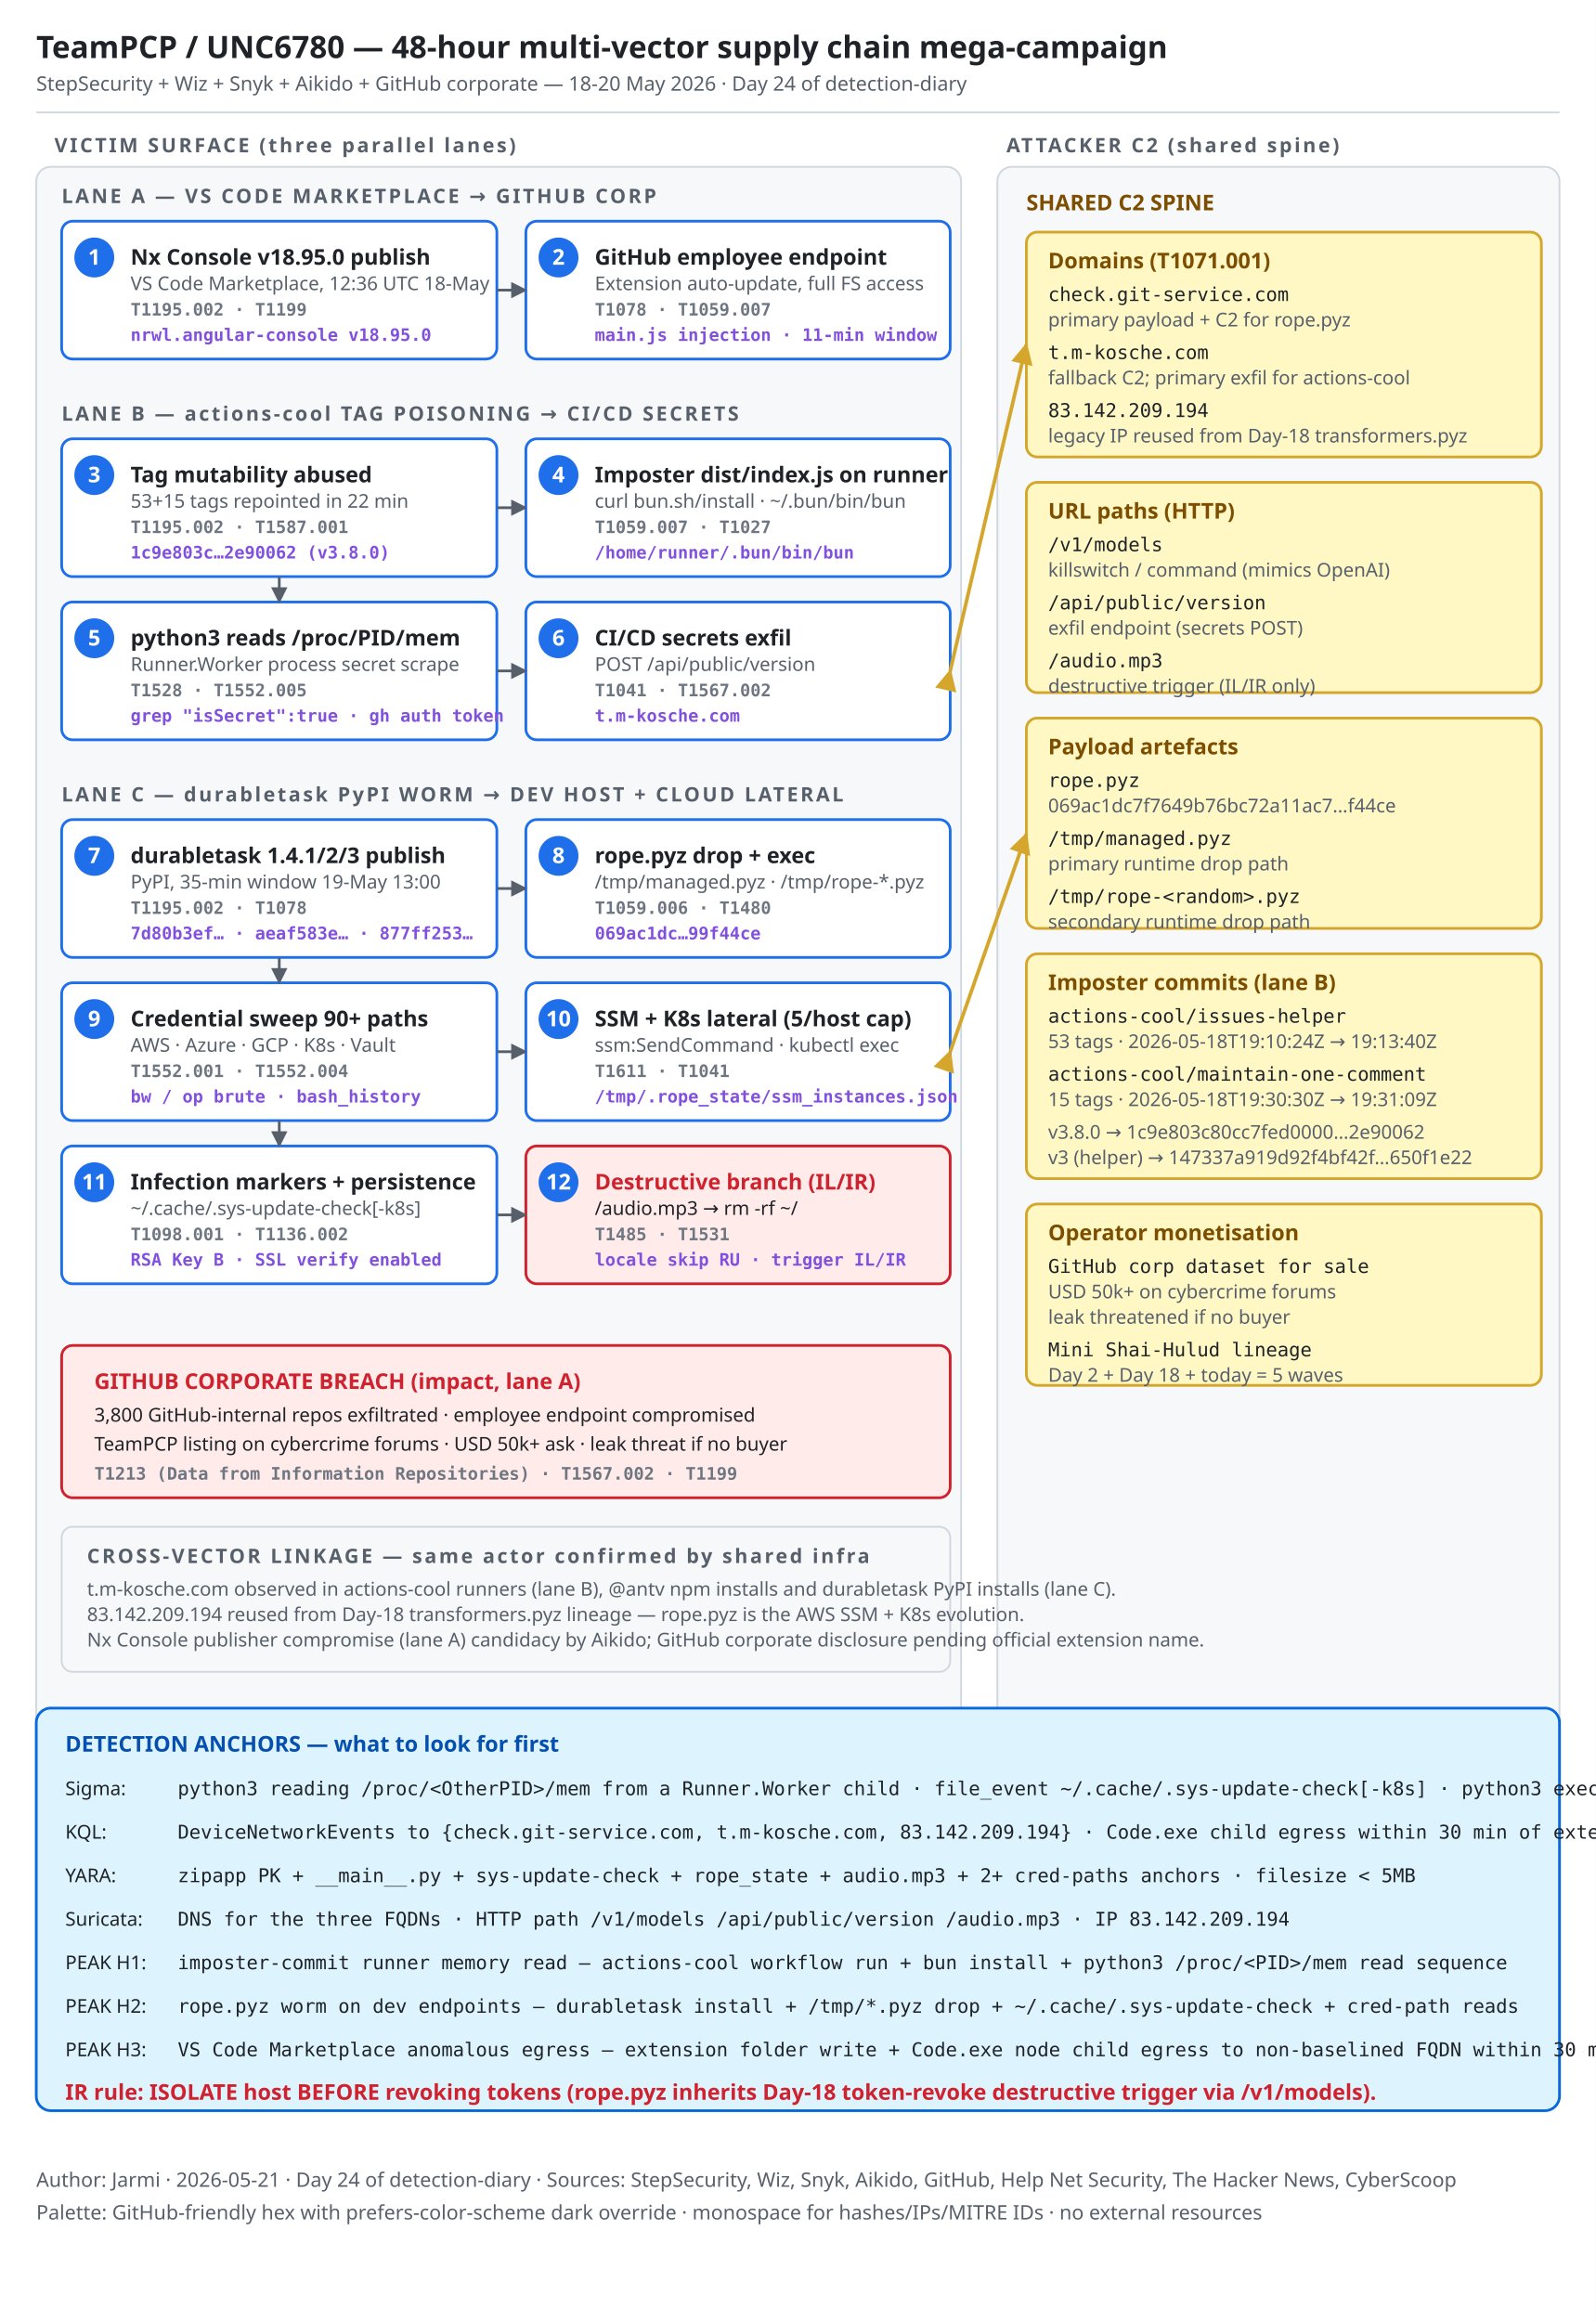
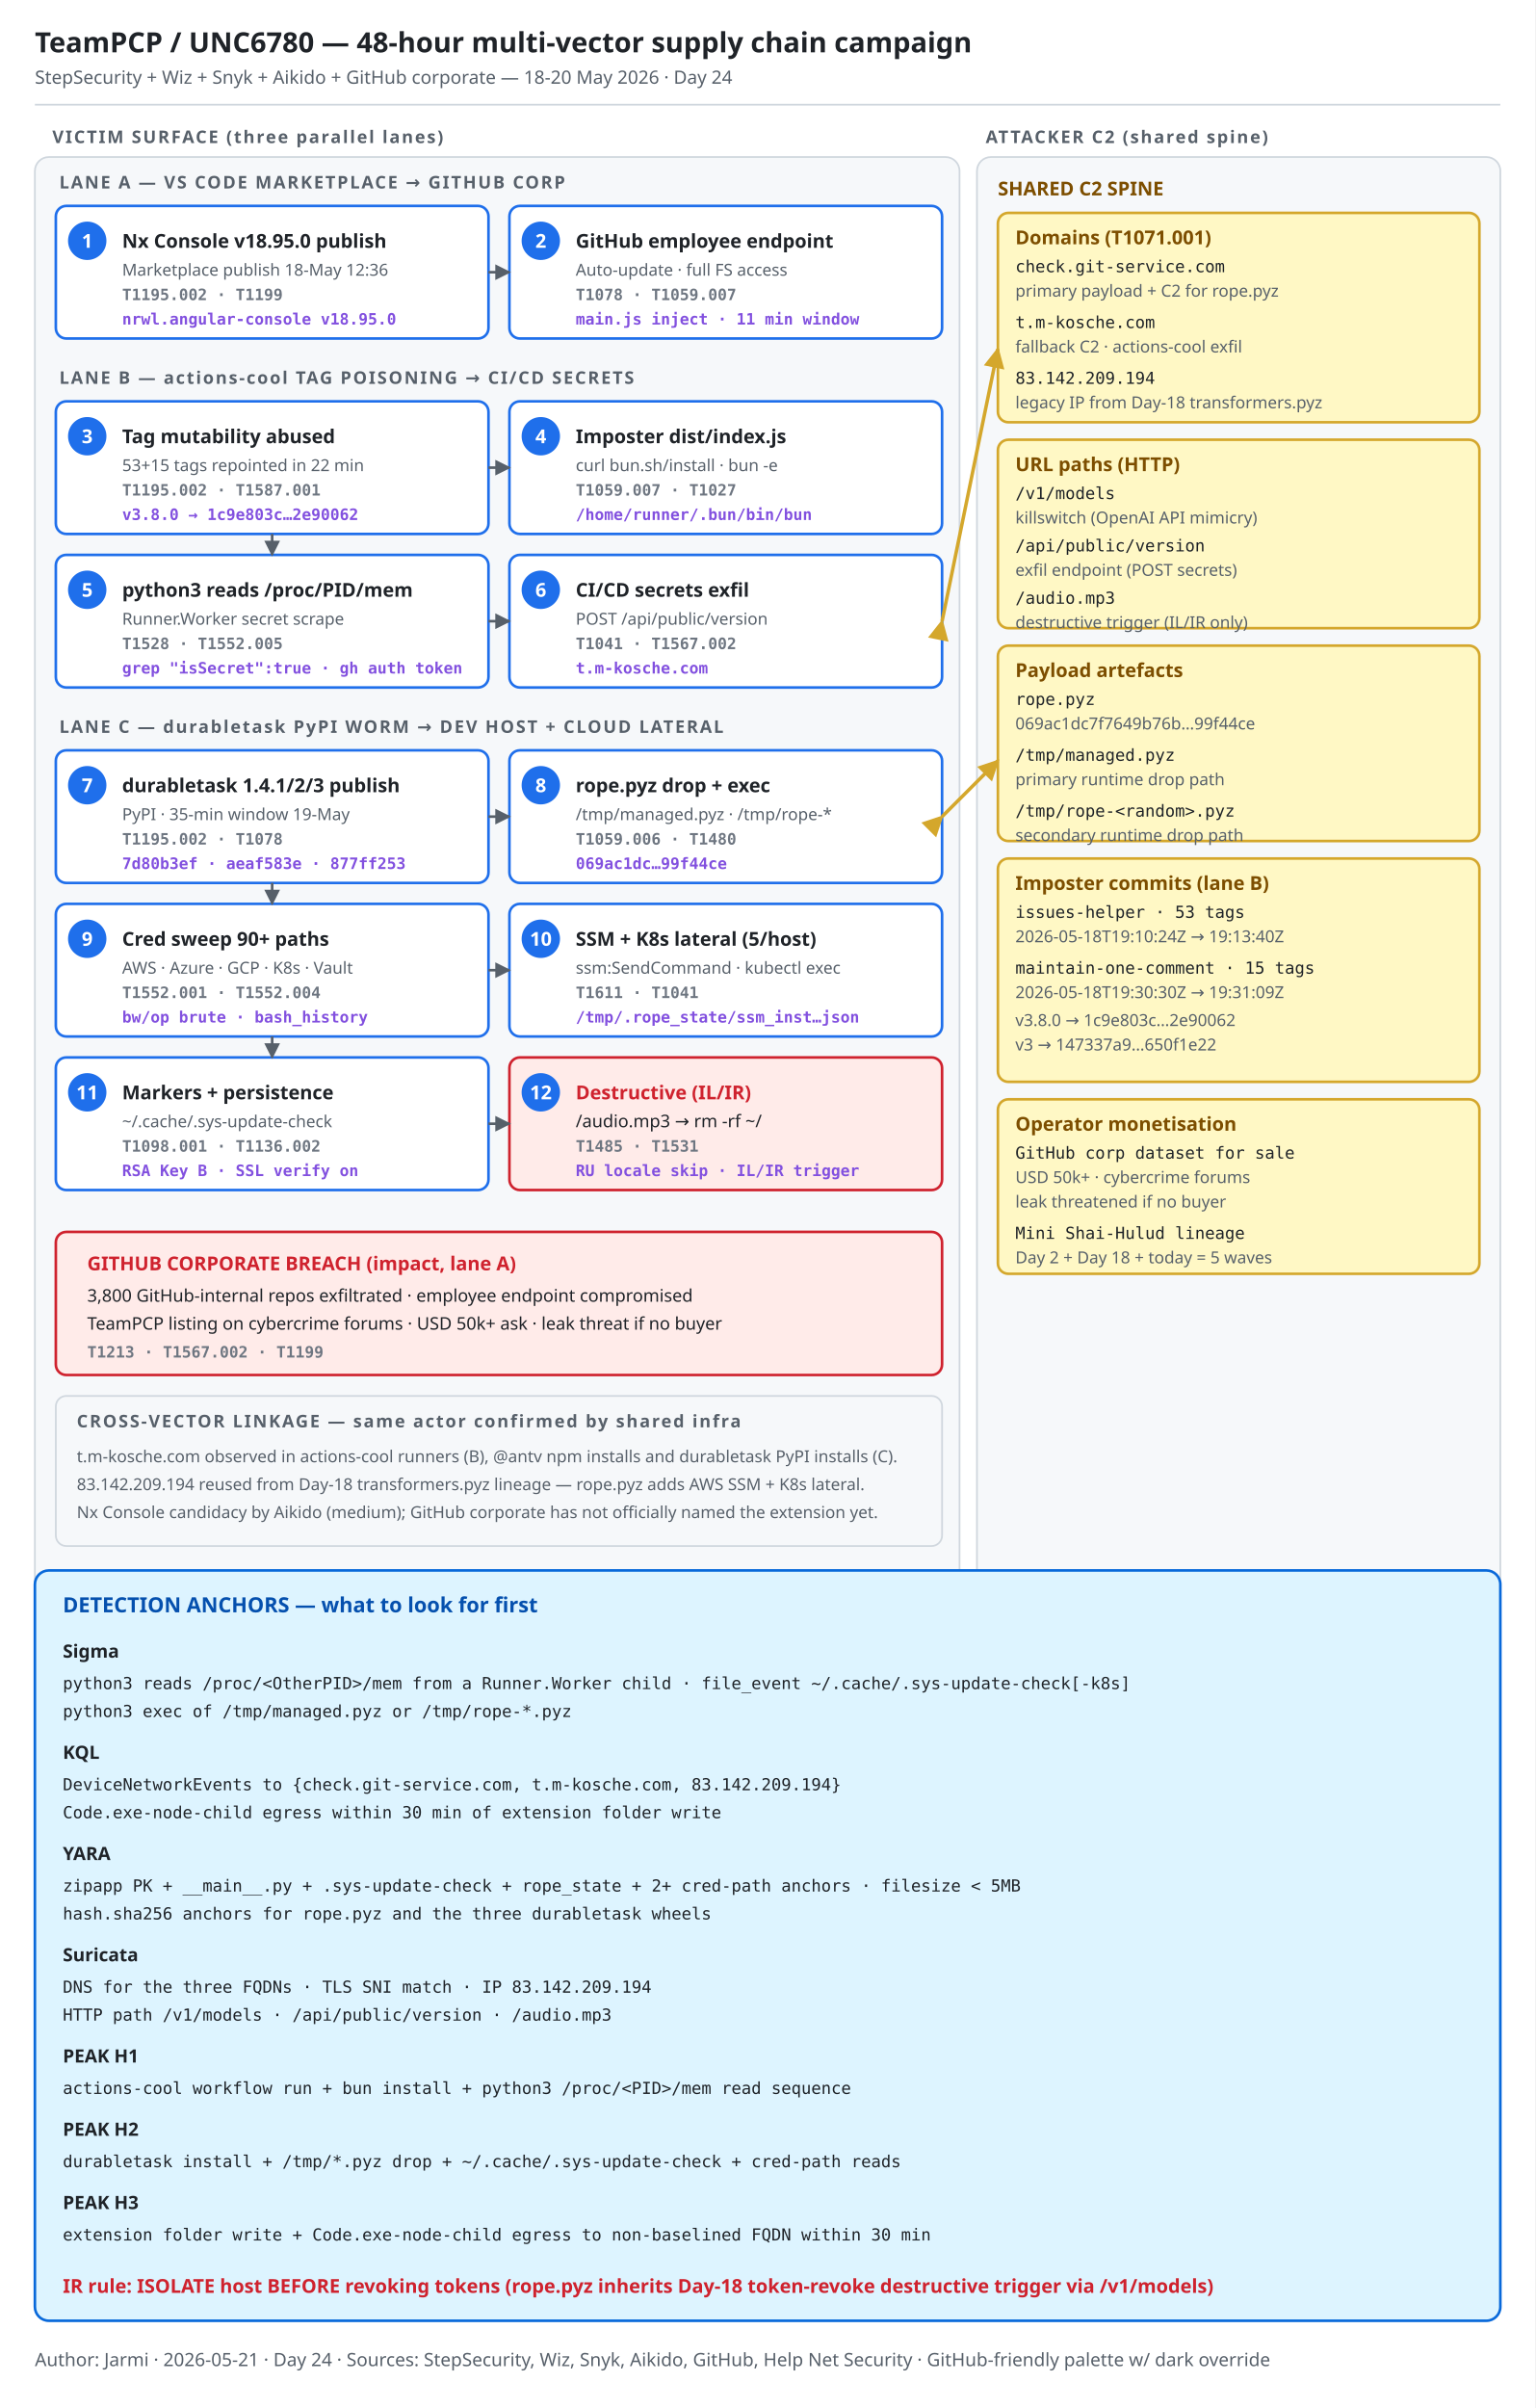
- <svg xmlns="http://www.w3.org/2000/svg" viewBox="0 0 880 1280" role="img" aria-labelledby="t d" preserveAspectRatio="xMidYMid meet">
+ <svg xmlns="http://www.w3.org/2000/svg" viewBox="0 0 880 1380" role="img" aria-labelledby="t d" preserveAspectRatio="xMidYMid meet">
  <defs>
    <style>
      .bg { fill: #ffffff; }
      .lane { fill: #f6f8fa; stroke: #d0d7de; stroke-width: 1; }
-       .lane-label { fill: #57606a; font: 600 11px sans-serif; letter-spacing: 0.12em; }
-       .title { fill: #1f2328; font: 700 17px sans-serif; }
-       .sub { fill: #57606a; font: 400 11px sans-serif; }
+       .lane-label { fill: #57606a; font: 600 10px sans-serif; letter-spacing: 0.10em; }
+       .title { fill: #1f2328; font: 700 16px sans-serif; }
+       .sub { fill: #57606a; font: 400 10.5px sans-serif; }
      .stage-box { fill: #ffffff; stroke: #1f6feb; stroke-width: 1.5; }
      .stage-num { fill: #1f6feb; }
-       .stage-num-text { fill: #ffffff; font: 700 12px sans-serif; text-anchor: middle; }
-       .stage-label { fill: #1f2328; font: 600 12px sans-serif; }
-       .stage-sub { fill: #57606a; font: 400 10.5px sans-serif; }
-       .mitre { fill: #6e7681; font: 600 9.5px ui-monospace,"SFMono-Regular",Consolas,monospace; }
-       .ioc { fill: #8250df; font: 600 9.5px ui-monospace,"SFMono-Regular",Consolas,monospace; }
+       .stage-num-text { fill: #ffffff; font: 700 11px sans-serif; text-anchor: middle; }
+       .stage-label { fill: #1f2328; font: 600 11px sans-serif; }
+       .stage-sub { fill: #57606a; font: 400 9.5px sans-serif; }
+       .mitre { fill: #6e7681; font: 600 9px ui-monospace,"SFMono-Regular",Consolas,monospace; }
+       .ioc { fill: #8250df; font: 600 9px ui-monospace,"SFMono-Regular",Consolas,monospace; }
      .c2-box { fill: #fff8c5; stroke: #d4a72c; stroke-width: 1.5; }
-       .c2-title { fill: #7d4e00; font: 700 12px sans-serif; }
-       .c2-line { fill: #1f2328; font: 500 10.5px ui-monospace,"SFMono-Regular",Consolas,monospace; }
-       .c2-sub { fill: #57606a; font: 400 10.5px sans-serif; }
+       .c2-title { fill: #7d4e00; font: 700 11px sans-serif; }
+       .c2-line { fill: #1f2328; font: 500 9.5px ui-monospace,"SFMono-Regular",Consolas,monospace; }
+       .c2-sub { fill: #57606a; font: 400 9.5px sans-serif; }
      .danger-box { fill: #ffebe9; stroke: #cf222e; stroke-width: 1.5; }
-       .danger-text { fill: #cf222e; font: 700 12px sans-serif; }
-       .danger-sub { fill: #1f2328; font: 500 10.5px sans-serif; }
+       .danger-text { fill: #cf222e; font: 700 11px sans-serif; }
+       .danger-sub { fill: #1f2328; font: 500 10px sans-serif; }
      .anchor-box { fill: #ddf4ff; stroke: #0969da; stroke-width: 1.5; }
      .anchor-title { fill: #0550ae; font: 700 12px sans-serif; }
-       .anchor-line { fill: #1f2328; font: 500 10.5px sans-serif; }
-       .anchor-code { font: 500 10.5px ui-monospace,"SFMono-Regular",Consolas,monospace; }
+       .anchor-label { fill: #1f2328; font: 700 10.5px sans-serif; }
+       .anchor-line { fill: #1f2328; font: 500 10px sans-serif; }
+       .anchor-code { fill: #1f2328; font: 500 9.5px ui-monospace,"SFMono-Regular",Consolas,monospace; }
      .arrow { stroke: #57606a; stroke-width: 1.5; fill: none; }
      .arrow-yellow { stroke: #d4a72c; stroke-width: 2; fill: none; }
      .header-line { stroke: #d0d7de; stroke-width: 1; }
      @media (prefers-color-scheme: dark) {
        .bg { fill: #0d1117; }
        .lane { fill: #161b22; stroke: #30363d; }
        .lane-label { fill: #8b949e; }
        .title { fill: #e6edf3; }
        .sub { fill: #8b949e; }
        .stage-box { fill: #161b22; stroke: #2f81f7; }
        .stage-num { fill: #2f81f7; }
        .stage-label { fill: #e6edf3; }
        .stage-sub { fill: #8b949e; }
        .mitre { fill: #8b949e; }
        .ioc { fill: #d2a8ff; }
        .c2-box { fill: #2d2a14; stroke: #d29922; }
        .c2-title { fill: #f0b429; }
        .c2-line { fill: #e6edf3; }
        .c2-sub { fill: #8b949e; }
        .danger-box { fill: #2d1418; stroke: #f85149; }
        .danger-text { fill: #ff7b72; }
        .danger-sub { fill: #e6edf3; }
        .anchor-box { fill: #0c2d6b; stroke: #58a6ff; }
        .anchor-title { fill: #79c0ff; }
+         .anchor-label { fill: #e6edf3; }
        .anchor-line { fill: #e6edf3; }
+         .anchor-code { fill: #e6edf3; }
        .arrow { stroke: #8b949e; }
        .arrow-yellow { stroke: #d29922; }
        .header-line { stroke: #30363d; }
      }
    </style>
    <marker id="arrowhead" viewBox="0 0 10 10" refX="9" refY="5" markerWidth="6" markerHeight="6" orient="auto">
      <path d="M 0 0 L 10 5 L 0 10 z" fill="#57606a" />
    </marker>
    <marker id="arrowhead-y" viewBox="0 0 10 10" refX="9" refY="5" markerWidth="6" markerHeight="6" orient="auto">
      <path d="M 0 0 L 10 5 L 0 10 z" fill="#d4a72c" />
    </marker>
  </defs>
-   <rect class="bg" x="0" y="0" width="880" height="1280" />
-   <text class="title" x="20" y="32">TeamPCP / UNC6780 — 48-hour multi-vector supply chain mega-campaign</text>
-   <text class="sub" x="20" y="50">StepSecurity + Wiz + Snyk + Aikido + GitHub corporate — 18-20 May 2026 · Day 24 of detection-diary</text>
-   <line class="header-line" x1="20" y1="62" x2="860" y2="62" />
-   <text class="lane-label" x="30" y="84">VICTIM SURFACE (three parallel lanes)</text>
-   <text class="lane-label" x="555" y="84">ATTACKER C2 (shared spine)</text>
-   <rect class="lane" x="20" y="92" width="510" height="940" rx="8" />
-   <rect class="lane" x="550" y="92" width="310" height="940" rx="8" />
-   <text class="lane-label" x="34" y="112">LANE A — VS CODE MARKETPLACE → GITHUB CORP</text>
-   <rect class="stage-box" x="34" y="122" width="240" height="76" rx="6" />
-   <circle class="stage-num" cx="52" cy="142" r="11" />
-   <text class="stage-num-text" x="52" y="146">1</text>
-   <text class="stage-label" x="72" y="146">Nx Console v18.95.0 publish</text>
-   <text class="stage-sub" x="72" y="160">VS Code Marketplace, 12:36 UTC 18-May</text>
-   <text class="mitre" x="72" y="174">T1195.002 · T1199</text>
-   <text class="ioc" x="72" y="188">nrwl.angular-console v18.95.0</text>
-   <rect class="stage-box" x="290" y="122" width="234" height="76" rx="6" />
-   <circle class="stage-num" cx="308" cy="142" r="11" />
-   <text class="stage-num-text" x="308" y="146">2</text>
-   <text class="stage-label" x="328" y="146">GitHub employee endpoint</text>
-   <text class="stage-sub" x="328" y="160">Extension auto-update, full FS access</text>
-   <text class="mitre" x="328" y="174">T1078 · T1059.007</text>
-   <text class="ioc" x="328" y="188">main.js injection · 11-min window</text>
-   <path class="arrow" d="M 274 160 L 290 160" marker-end="url(#arrowhead)" />
-   <text class="lane-label" x="34" y="232">LANE B — actions-cool TAG POISONING → CI/CD SECRETS</text>
-   <rect class="stage-box" x="34" y="242" width="240" height="76" rx="6" />
-   <circle class="stage-num" cx="52" cy="262" r="11" />
-   <text class="stage-num-text" x="52" y="266">3</text>
-   <text class="stage-label" x="72" y="266">Tag mutability abused</text>
-   <text class="stage-sub" x="72" y="280">53+15 tags repointed in 22 min</text>
-   <text class="mitre" x="72" y="294">T1195.002 · T1587.001</text>
-   <text class="ioc" x="72" y="308">1c9e803c…2e90062 (v3.8.0)</text>
-   <rect class="stage-box" x="290" y="242" width="234" height="76" rx="6" />
-   <circle class="stage-num" cx="308" cy="262" r="11" />
-   <text class="stage-num-text" x="308" y="266">4</text>
-   <text class="stage-label" x="328" y="266">Imposter dist/index.js on runner</text>
-   <text class="stage-sub" x="328" y="280">curl bun.sh/install · ~/.bun/bin/bun</text>
-   <text class="mitre" x="328" y="294">T1059.007 · T1027</text>
-   <text class="ioc" x="328" y="308">/home/runner/.bun/bin/bun</text>
-   <rect class="stage-box" x="34" y="332" width="240" height="76" rx="6" />
-   <circle class="stage-num" cx="52" cy="352" r="11" />
-   <text class="stage-num-text" x="52" y="356">5</text>
-   <text class="stage-label" x="72" y="356">python3 reads /proc/PID/mem</text>
-   <text class="stage-sub" x="72" y="370">Runner.Worker process secret scrape</text>
-   <text class="mitre" x="72" y="384">T1528 · T1552.005</text>
-   <text class="ioc" x="72" y="398">grep "isSecret":true · gh auth token</text>
-   <rect class="stage-box" x="290" y="332" width="234" height="76" rx="6" />
-   <circle class="stage-num" cx="308" cy="352" r="11" />
-   <text class="stage-num-text" x="308" y="356">6</text>
-   <text class="stage-label" x="328" y="356">CI/CD secrets exfil</text>
-   <text class="stage-sub" x="328" y="370">POST /api/public/version</text>
-   <text class="mitre" x="328" y="384">T1041 · T1567.002</text>
-   <text class="ioc" x="328" y="398">t.m-kosche.com</text>
-   <path class="arrow" d="M 274 280 L 290 280" marker-end="url(#arrowhead)" />
-   <path class="arrow" d="M 154 318 L 154 332" marker-end="url(#arrowhead)" />
-   <path class="arrow" d="M 274 370 L 290 370" marker-end="url(#arrowhead)" />
-   <text class="lane-label" x="34" y="442">LANE C — durabletask PyPI WORM → DEV HOST + CLOUD LATERAL</text>
-   <rect class="stage-box" x="34" y="452" width="240" height="76" rx="6" />
-   <circle class="stage-num" cx="52" cy="472" r="11" />
-   <text class="stage-num-text" x="52" y="476">7</text>
-   <text class="stage-label" x="72" y="476">durabletask 1.4.1/2/3 publish</text>
-   <text class="stage-sub" x="72" y="490">PyPI, 35-min window 19-May 13:00</text>
-   <text class="mitre" x="72" y="504">T1195.002 · T1078</text>
-   <text class="ioc" x="72" y="518">7d80b3ef… · aeaf583e… · 877ff253…</text>
-   <rect class="stage-box" x="290" y="452" width="234" height="76" rx="6" />
-   <circle class="stage-num" cx="308" cy="472" r="11" />
-   <text class="stage-num-text" x="308" y="476">8</text>
-   <text class="stage-label" x="328" y="476">rope.pyz drop + exec</text>
-   <text class="stage-sub" x="328" y="490">/tmp/managed.pyz · /tmp/rope-*.pyz</text>
-   <text class="mitre" x="328" y="504">T1059.006 · T1480</text>
-   <text class="ioc" x="328" y="518">069ac1dc…99f44ce</text>
-   <rect class="stage-box" x="34" y="542" width="240" height="76" rx="6" />
-   <circle class="stage-num" cx="52" cy="562" r="11" />
-   <text class="stage-num-text" x="52" y="566">9</text>
-   <text class="stage-label" x="72" y="566">Credential sweep 90+ paths</text>
-   <text class="stage-sub" x="72" y="580">AWS · Azure · GCP · K8s · Vault</text>
-   <text class="mitre" x="72" y="594">T1552.001 · T1552.004</text>
-   <text class="ioc" x="72" y="608">bw / op brute · bash_history</text>
-   <rect class="stage-box" x="290" y="542" width="234" height="76" rx="6" />
-   <circle class="stage-num" cx="308" cy="562" r="11" />
-   <text class="stage-num-text" x="308" y="566">10</text>
-   <text class="stage-label" x="328" y="566">SSM + K8s lateral (5/host cap)</text>
-   <text class="stage-sub" x="328" y="580">ssm:SendCommand · kubectl exec</text>
-   <text class="mitre" x="328" y="594">T1611 · T1041</text>
-   <text class="ioc" x="328" y="608">/tmp/.rope_state/ssm_instances.json</text>
-   <rect class="stage-box" x="34" y="632" width="240" height="76" rx="6" />
-   <circle class="stage-num" cx="52" cy="652" r="11" />
-   <text class="stage-num-text" x="52" y="656">11</text>
-   <text class="stage-label" x="72" y="656">Infection markers + persistence</text>
-   <text class="stage-sub" x="72" y="670">~/.cache/.sys-update-check[-k8s]</text>
-   <text class="mitre" x="72" y="684">T1098.001 · T1136.002</text>
-   <text class="ioc" x="72" y="698">RSA Key B · SSL verify enabled</text>
-   <rect class="danger-box" x="290" y="632" width="234" height="76" rx="6" />
-   <circle class="stage-num" cx="308" cy="652" r="11" fill="#cf222e" />
-   <text class="stage-num-text" x="308" y="656">12</text>
-   <text class="danger-text" x="328" y="656">Destructive branch (IL/IR)</text>
-   <text class="danger-sub" x="328" y="670">/audio.mp3 → rm -rf ~/</text>
-   <text class="mitre" x="328" y="684">T1485 · T1531</text>
-   <text class="ioc" x="328" y="698">locale skip RU · trigger IL/IR</text>
-   <path class="arrow" d="M 274 490 L 290 490" marker-end="url(#arrowhead)" />
-   <path class="arrow" d="M 154 528 L 154 542" marker-end="url(#arrowhead)" />
-   <path class="arrow" d="M 274 580 L 290 580" marker-end="url(#arrowhead)" />
-   <path class="arrow" d="M 154 618 L 154 632" marker-end="url(#arrowhead)" />
-   <path class="arrow" d="M 274 670 L 290 670" marker-end="url(#arrowhead)" />
-   <rect class="danger-box" x="34" y="742" width="490" height="84" rx="6" />
-   <text class="danger-text" x="52" y="766">GITHUB CORPORATE BREACH (impact, lane A)</text>
-   <text class="danger-sub" x="52" y="784">3,800 GitHub-internal repos exfiltrated · employee endpoint compromised</text>
-   <text class="danger-sub" x="52" y="800">TeamPCP listing on cybercrime forums · USD 50k+ ask · leak threat if no buyer</text>
-   <text class="mitre" x="52" y="816">T1213 (Data from Information Repositories) · T1567.002 · T1199</text>
-   <rect class="lane" x="34" y="842" width="490" height="80" rx="6" />
-   <text class="lane-label" x="48" y="862">CROSS-VECTOR LINKAGE — same actor confirmed by shared infra</text>
-   <text class="stage-sub" x="48" y="880">t.m-kosche.com observed in actions-cool runners (lane B), @antv npm installs and durabletask PyPI installs (lane C).</text>
-   <text class="stage-sub" x="48" y="894">83.142.209.194 reused from Day-18 transformers.pyz lineage — rope.pyz is the AWS SSM + K8s evolution.</text>
-   <text class="stage-sub" x="48" y="908">Nx Console publisher compromise (lane A) candidacy by Aikido; GitHub corporate disclosure pending official extension name.</text>
-   <text class="c2-title" x="566" y="116">SHARED C2 SPINE</text>
-   <rect class="c2-box" x="566" y="128" width="284" height="124" rx="6" />
-   <text class="c2-title" x="578" y="148">Domains (T1071.001)</text>
-   <text class="c2-line" x="578" y="166">check.git-service.com</text>
-   <text class="c2-sub" x="578" y="180">primary payload + C2 for rope.pyz</text>
-   <text class="c2-line" x="578" y="198">t.m-kosche.com</text>
-   <text class="c2-sub" x="578" y="212">fallback C2; primary exfil for actions-cool</text>
-   <text class="c2-line" x="578" y="230">83.142.209.194</text>
-   <text class="c2-sub" x="578" y="244">legacy IP reused from Day-18 transformers.pyz</text>
-   <rect class="c2-box" x="566" y="266" width="284" height="116" rx="6" />
-   <text class="c2-title" x="578" y="286">URL paths (HTTP)</text>
-   <text class="c2-line" x="578" y="304">/v1/models</text>
-   <text class="c2-sub" x="578" y="318">killswitch / command (mimics OpenAI)</text>
-   <text class="c2-line" x="578" y="336">/api/public/version</text>
-   <text class="c2-sub" x="578" y="350">exfil endpoint (secrets POST)</text>
-   <text class="c2-line" x="578" y="368">/audio.mp3</text>
-   <text class="c2-sub" x="578" y="382">destructive trigger (IL/IR only)</text>
-   <rect class="c2-box" x="566" y="396" width="284" height="116" rx="6" />
-   <text class="c2-title" x="578" y="416">Payload artefacts</text>
-   <text class="c2-line" x="578" y="434">rope.pyz</text>
-   <text class="c2-sub" x="578" y="448">069ac1dc7f7649b76bc72a11ac7…f44ce</text>
-   <text class="c2-line" x="578" y="466">/tmp/managed.pyz</text>
-   <text class="c2-sub" x="578" y="480">primary runtime drop path</text>
-   <text class="c2-line" x="578" y="498">/tmp/rope-&lt;random&gt;.pyz</text>
-   <text class="c2-sub" x="578" y="512">secondary runtime drop path</text>
-   <rect class="c2-box" x="566" y="526" width="284" height="124" rx="6" />
-   <text class="c2-title" x="578" y="546">Imposter commits (lane B)</text>
-   <text class="c2-line" x="578" y="564">actions-cool/issues-helper</text>
-   <text class="c2-sub" x="578" y="578">53 tags · 2026-05-18T19:10:24Z → 19:13:40Z</text>
-   <text class="c2-line" x="578" y="596">actions-cool/maintain-one-comment</text>
-   <text class="c2-sub" x="578" y="610">15 tags · 2026-05-18T19:30:30Z → 19:31:09Z</text>
-   <text class="c2-sub" x="578" y="628">v3.8.0 → 1c9e803c80cc7fed0000…2e90062</text>
-   <text class="c2-sub" x="578" y="642">v3 (helper) → 147337a919d92f4bf42f…650f1e22</text>
-   <rect class="c2-box" x="566" y="664" width="284" height="100" rx="6" />
-   <text class="c2-title" x="578" y="684">Operator monetisation</text>
-   <text class="c2-line" x="578" y="702">GitHub corp dataset for sale</text>
-   <text class="c2-sub" x="578" y="716">USD 50k+ on cybercrime forums</text>
-   <text class="c2-sub" x="578" y="730">leak threatened if no buyer</text>
-   <text class="c2-line" x="578" y="748">Mini Shai-Hulud lineage</text>
-   <text class="c2-sub" x="578" y="762">Day 2 + Day 18 + today = 5 waves</text>
-   <path class="arrow-yellow" d="M 524 370 L 566 190" marker-end="url(#arrowhead-y)" marker-start="url(#arrowhead-y)" />
-   <path class="arrow-yellow" d="M 524 580 L 566 460" marker-end="url(#arrowhead-y)" marker-start="url(#arrowhead-y)" />
-   <rect class="anchor-box" x="20" y="942" width="840" height="222" rx="8" />
-   <text class="anchor-title" x="36" y="966">DETECTION ANCHORS — what to look for first</text>
-   <text class="anchor-line" x="36" y="990">Sigma:</text>
-   <text class="anchor-line anchor-code" x="98" y="990">python3 reading /proc/&lt;OtherPID&gt;/mem from a Runner.Worker child  ·  file_event ~/.cache/.sys-update-check[-k8s]  ·  python3 exec of /tmp/*.pyz</text>
-   <text class="anchor-line" x="36" y="1014">KQL:</text>
-   <text class="anchor-line anchor-code" x="98" y="1014">DeviceNetworkEvents to {check.git-service.com, t.m-kosche.com, 83.142.209.194}  ·  Code.exe child egress within 30 min of extension write</text>
-   <text class="anchor-line" x="36" y="1038">YARA:</text>
-   <text class="anchor-line anchor-code" x="98" y="1038">zipapp PK + __main__.py + sys-update-check + rope_state + audio.mp3 + 2+ cred-paths anchors  ·  filesize &lt; 5MB</text>
-   <text class="anchor-line" x="36" y="1062">Suricata:</text>
-   <text class="anchor-line anchor-code" x="98" y="1062">DNS for the three FQDNs  ·  HTTP path /v1/models /api/public/version /audio.mp3  ·  IP 83.142.209.194</text>
-   <text class="anchor-line" x="36" y="1086">PEAK H1:</text>
-   <text class="anchor-line anchor-code" x="98" y="1086">imposter-commit runner memory read — actions-cool workflow run + bun install + python3 /proc/&lt;PID&gt;/mem read sequence</text>
-   <text class="anchor-line" x="36" y="1110">PEAK H2:</text>
-   <text class="anchor-line anchor-code" x="98" y="1110">rope.pyz worm on dev endpoints — durabletask install + /tmp/*.pyz drop + ~/.cache/.sys-update-check + cred-path reads</text>
-   <text class="anchor-line" x="36" y="1134">PEAK H3:</text>
-   <text class="anchor-line anchor-code" x="98" y="1134">VS Code Marketplace anomalous egress — extension folder write + Code.exe node child egress to non-baselined FQDN within 30 min</text>
-   <text class="danger-text" x="36" y="1158">IR rule:  ISOLATE host BEFORE revoking tokens (rope.pyz inherits Day-18 token-revoke destructive trigger via /v1/models).</text>
-   <text class="sub" x="20" y="1206">Author: Jarmi · 2026-05-21 · Day 24 of detection-diary · Sources: StepSecurity, Wiz, Snyk, Aikido, GitHub, Help Net Security, The Hacker News, CyberScoop</text>
-   <text class="sub" x="20" y="1224">Palette: GitHub-friendly hex with prefers-color-scheme dark override · monospace for hashes/IPs/MITRE IDs · no external resources</text>
+   <rect class="bg" x="0" y="0" width="880" height="1380" />
+   <text class="title" x="20" y="30">TeamPCP / UNC6780 — 48-hour multi-vector supply chain campaign</text>
+   <text class="sub" x="20" y="48">StepSecurity + Wiz + Snyk + Aikido + GitHub corporate — 18-20 May 2026 · Day 24</text>
+   <line class="header-line" x1="20" y1="60" x2="860" y2="60" />
+   <text class="lane-label" x="30" y="82">VICTIM SURFACE (three parallel lanes)</text>
+   <text class="lane-label" x="565" y="82">ATTACKER C2 (shared spine)</text>
+   <rect class="lane" x="20" y="90" width="530" height="960" rx="8" />
+   <rect class="lane" x="560" y="90" width="300" height="960" rx="8" />
+   <text class="lane-label" x="34" y="108">LANE A — VS CODE MARKETPLACE → GITHUB CORP</text>
+   <rect class="stage-box" x="32" y="118" width="248" height="76" rx="6" />
+   <circle class="stage-num" cx="50" cy="138" r="11" />
+   <text class="stage-num-text" x="50" y="142">1</text>
+   <text class="stage-label" x="70" y="142">Nx Console v18.95.0 publish</text>
+   <text class="stage-sub" x="70" y="158">Marketplace publish 18-May 12:36</text>
+   <text class="mitre" x="70" y="172">T1195.002 · T1199</text>
+   <text class="ioc" x="70" y="186">nrwl.angular-console v18.95.0</text>
+   <rect class="stage-box" x="292" y="118" width="248" height="76" rx="6" />
+   <circle class="stage-num" cx="310" cy="138" r="11" />
+   <text class="stage-num-text" x="310" y="142">2</text>
+   <text class="stage-label" x="330" y="142">GitHub employee endpoint</text>
+   <text class="stage-sub" x="330" y="158">Auto-update · full FS access</text>
+   <text class="mitre" x="330" y="172">T1078 · T1059.007</text>
+   <text class="ioc" x="330" y="186">main.js inject · 11 min window</text>
+   <path class="arrow" d="M 280 156 L 292 156" marker-end="url(#arrowhead)" />
+   <text class="lane-label" x="34" y="220">LANE B — actions-cool TAG POISONING → CI/CD SECRETS</text>
+   <rect class="stage-box" x="32" y="230" width="248" height="76" rx="6" />
+   <circle class="stage-num" cx="50" cy="250" r="11" />
+   <text class="stage-num-text" x="50" y="254">3</text>
+   <text class="stage-label" x="70" y="254">Tag mutability abused</text>
+   <text class="stage-sub" x="70" y="270">53+15 tags repointed in 22 min</text>
+   <text class="mitre" x="70" y="284">T1195.002 · T1587.001</text>
+   <text class="ioc" x="70" y="298">v3.8.0 → 1c9e803c…2e90062</text>
+   <rect class="stage-box" x="292" y="230" width="248" height="76" rx="6" />
+   <circle class="stage-num" cx="310" cy="250" r="11" />
+   <text class="stage-num-text" x="310" y="254">4</text>
+   <text class="stage-label" x="330" y="254">Imposter dist/index.js</text>
+   <text class="stage-sub" x="330" y="270">curl bun.sh/install · bun -e</text>
+   <text class="mitre" x="330" y="284">T1059.007 · T1027</text>
+   <text class="ioc" x="330" y="298">/home/runner/.bun/bin/bun</text>
+   <rect class="stage-box" x="32" y="318" width="248" height="76" rx="6" />
+   <circle class="stage-num" cx="50" cy="338" r="11" />
+   <text class="stage-num-text" x="50" y="342">5</text>
+   <text class="stage-label" x="70" y="342">python3 reads /proc/PID/mem</text>
+   <text class="stage-sub" x="70" y="358">Runner.Worker secret scrape</text>
+   <text class="mitre" x="70" y="372">T1528 · T1552.005</text>
+   <text class="ioc" x="70" y="386">grep "isSecret":true · gh auth token</text>
+   <rect class="stage-box" x="292" y="318" width="248" height="76" rx="6" />
+   <circle class="stage-num" cx="310" cy="338" r="11" />
+   <text class="stage-num-text" x="310" y="342">6</text>
+   <text class="stage-label" x="330" y="342">CI/CD secrets exfil</text>
+   <text class="stage-sub" x="330" y="358">POST /api/public/version</text>
+   <text class="mitre" x="330" y="372">T1041 · T1567.002</text>
+   <text class="ioc" x="330" y="386">t.m-kosche.com</text>
+   <path class="arrow" d="M 280 268 L 292 268" marker-end="url(#arrowhead)" />
+   <path class="arrow" d="M 156 306 L 156 318" marker-end="url(#arrowhead)" />
+   <path class="arrow" d="M 280 356 L 292 356" marker-end="url(#arrowhead)" />
+   <text class="lane-label" x="34" y="420">LANE C — durabletask PyPI WORM → DEV HOST + CLOUD LATERAL</text>
+   <rect class="stage-box" x="32" y="430" width="248" height="76" rx="6" />
+   <circle class="stage-num" cx="50" cy="450" r="11" />
+   <text class="stage-num-text" x="50" y="454">7</text>
+   <text class="stage-label" x="70" y="454">durabletask 1.4.1/2/3 publish</text>
+   <text class="stage-sub" x="70" y="470">PyPI · 35-min window 19-May</text>
+   <text class="mitre" x="70" y="484">T1195.002 · T1078</text>
+   <text class="ioc" x="70" y="498">7d80b3ef · aeaf583e · 877ff253</text>
+   <rect class="stage-box" x="292" y="430" width="248" height="76" rx="6" />
+   <circle class="stage-num" cx="310" cy="450" r="11" />
+   <text class="stage-num-text" x="310" y="454">8</text>
+   <text class="stage-label" x="330" y="454">rope.pyz drop + exec</text>
+   <text class="stage-sub" x="330" y="470">/tmp/managed.pyz · /tmp/rope-*</text>
+   <text class="mitre" x="330" y="484">T1059.006 · T1480</text>
+   <text class="ioc" x="330" y="498">069ac1dc…99f44ce</text>
+   <rect class="stage-box" x="32" y="518" width="248" height="76" rx="6" />
+   <circle class="stage-num" cx="50" cy="538" r="11" />
+   <text class="stage-num-text" x="50" y="542">9</text>
+   <text class="stage-label" x="70" y="542">Cred sweep 90+ paths</text>
+   <text class="stage-sub" x="70" y="558">AWS · Azure · GCP · K8s · Vault</text>
+   <text class="mitre" x="70" y="572">T1552.001 · T1552.004</text>
+   <text class="ioc" x="70" y="586">bw/op brute · bash_history</text>
+   <rect class="stage-box" x="292" y="518" width="248" height="76" rx="6" />
+   <circle class="stage-num" cx="310" cy="538" r="11" />
+   <text class="stage-num-text" x="310" y="542">10</text>
+   <text class="stage-label" x="330" y="542">SSM + K8s lateral (5/host)</text>
+   <text class="stage-sub" x="330" y="558">ssm:SendCommand · kubectl exec</text>
+   <text class="mitre" x="330" y="572">T1611 · T1041</text>
+   <text class="ioc" x="330" y="586">/tmp/.rope_state/ssm_inst…json</text>
+   <rect class="stage-box" x="32" y="606" width="248" height="76" rx="6" />
+   <circle class="stage-num" cx="50" cy="626" r="11" />
+   <text class="stage-num-text" x="50" y="630">11</text>
+   <text class="stage-label" x="70" y="630">Markers + persistence</text>
+   <text class="stage-sub" x="70" y="646">~/.cache/.sys-update-check</text>
+   <text class="mitre" x="70" y="660">T1098.001 · T1136.002</text>
+   <text class="ioc" x="70" y="674">RSA Key B · SSL verify on</text>
+   <rect class="danger-box" x="292" y="606" width="248" height="76" rx="6" />
+   <circle class="stage-num" cx="310" cy="626" r="11" fill="#cf222e" />
+   <text class="stage-num-text" x="310" y="630">12</text>
+   <text class="danger-text" x="330" y="630">Destructive (IL/IR)</text>
+   <text class="danger-sub" x="330" y="646">/audio.mp3 → rm -rf ~/</text>
+   <text class="mitre" x="330" y="660">T1485 · T1531</text>
+   <text class="ioc" x="330" y="674">RU locale skip · IL/IR trigger</text>
+   <path class="arrow" d="M 280 468 L 292 468" marker-end="url(#arrowhead)" />
+   <path class="arrow" d="M 156 506 L 156 518" marker-end="url(#arrowhead)" />
+   <path class="arrow" d="M 280 556 L 292 556" marker-end="url(#arrowhead)" />
+   <path class="arrow" d="M 156 594 L 156 606" marker-end="url(#arrowhead)" />
+   <path class="arrow" d="M 280 644 L 292 644" marker-end="url(#arrowhead)" />
+   <rect class="danger-box" x="32" y="706" width="508" height="82" rx="6" />
+   <text class="danger-text" x="50" y="728">GITHUB CORPORATE BREACH (impact, lane A)</text>
+   <text class="danger-sub" x="50" y="746">3,800 GitHub-internal repos exfiltrated · employee endpoint compromised</text>
+   <text class="danger-sub" x="50" y="762">TeamPCP listing on cybercrime forums · USD 50k+ ask · leak threat if no buyer</text>
+   <text class="mitre" x="50" y="778">T1213 · T1567.002 · T1199</text>
+   <rect class="lane" x="32" y="800" width="508" height="86" rx="6" />
+   <text class="lane-label" x="44" y="818">CROSS-VECTOR LINKAGE — same actor confirmed by shared infra</text>
+   <text class="stage-sub" x="44" y="838">t.m-kosche.com observed in actions-cool runners (B), @antv npm installs and durabletask PyPI installs (C).</text>
+   <text class="stage-sub" x="44" y="854">83.142.209.194 reused from Day-18 transformers.pyz lineage — rope.pyz adds AWS SSM + K8s lateral.</text>
+   <text class="stage-sub" x="44" y="870">Nx Console candidacy by Aikido (medium); GitHub corporate has not officially named the extension yet.</text>
+   <text class="c2-title" x="572" y="112">SHARED C2 SPINE</text>
+   <rect class="c2-box" x="572" y="122" width="276" height="120" rx="6" />
+   <text class="c2-title" x="582" y="140">Domains (T1071.001)</text>
+   <text class="c2-line" x="582" y="156">check.git-service.com</text>
+   <text class="c2-sub" x="582" y="170">primary payload + C2 for rope.pyz</text>
+   <text class="c2-line" x="582" y="188">t.m-kosche.com</text>
+   <text class="c2-sub" x="582" y="202">fallback C2 · actions-cool exfil</text>
+   <text class="c2-line" x="582" y="220">83.142.209.194</text>
+   <text class="c2-sub" x="582" y="234">legacy IP from Day-18 transformers.pyz</text>
+   <rect class="c2-box" x="572" y="252" width="276" height="108" rx="6" />
+   <text class="c2-title" x="582" y="270">URL paths (HTTP)</text>
+   <text class="c2-line" x="582" y="286">/v1/models</text>
+   <text class="c2-sub" x="582" y="300">killswitch (OpenAI API mimicry)</text>
+   <text class="c2-line" x="582" y="316">/api/public/version</text>
+   <text class="c2-sub" x="582" y="330">exfil endpoint (POST secrets)</text>
+   <text class="c2-line" x="582" y="346">/audio.mp3</text>
+   <text class="c2-sub" x="582" y="360">destructive trigger (IL/IR only)</text>
+   <rect class="c2-box" x="572" y="370" width="276" height="112" rx="6" />
+   <text class="c2-title" x="582" y="388">Payload artefacts</text>
+   <text class="c2-line" x="582" y="404">rope.pyz</text>
+   <text class="c2-sub" x="582" y="418">069ac1dc7f7649b76b…99f44ce</text>
+   <text class="c2-line" x="582" y="436">/tmp/managed.pyz</text>
+   <text class="c2-sub" x="582" y="450">primary runtime drop path</text>
+   <text class="c2-line" x="582" y="468">/tmp/rope-&lt;random&gt;.pyz</text>
+   <text class="c2-sub" x="582" y="482">secondary runtime drop path</text>
+   <rect class="c2-box" x="572" y="492" width="276" height="128" rx="6" />
+   <text class="c2-title" x="582" y="510">Imposter commits (lane B)</text>
+   <text class="c2-line" x="582" y="526">issues-helper · 53 tags</text>
+   <text class="c2-sub" x="582" y="540">2026-05-18T19:10:24Z → 19:13:40Z</text>
+   <text class="c2-line" x="582" y="558">maintain-one-comment · 15 tags</text>
+   <text class="c2-sub" x="582" y="572">2026-05-18T19:30:30Z → 19:31:09Z</text>
+   <text class="c2-sub" x="582" y="588">v3.8.0 → 1c9e803c…2e90062</text>
+   <text class="c2-sub" x="582" y="602">v3 → 147337a9…650f1e22</text>
+   <rect class="c2-box" x="572" y="630" width="276" height="100" rx="6" />
+   <text class="c2-title" x="582" y="648">Operator monetisation</text>
+   <text class="c2-line" x="582" y="664">GitHub corp dataset for sale</text>
+   <text class="c2-sub" x="582" y="678">USD 50k+ · cybercrime forums</text>
+   <text class="c2-sub" x="582" y="692">leak threatened if no buyer</text>
+   <text class="c2-line" x="582" y="710">Mini Shai-Hulud lineage</text>
+   <text class="c2-sub" x="582" y="724">Day 2 + Day 18 + today = 5 waves</text>
+   <path class="arrow-yellow" d="M 540 356 L 572 200" marker-end="url(#arrowhead-y)" marker-start="url(#arrowhead-y)" />
+   <path class="arrow-yellow" d="M 540 468 L 572 436" marker-end="url(#arrowhead-y)" marker-start="url(#arrowhead-y)" />
+   <rect class="anchor-box" x="20" y="900" width="840" height="430" rx="8" />
+   <text class="anchor-title" x="36" y="924">DETECTION ANCHORS — what to look for first</text>
+   <text class="anchor-label" x="36" y="950">Sigma</text>
+   <text class="anchor-code" x="36" y="968">python3 reads /proc/&lt;OtherPID&gt;/mem from a Runner.Worker child   ·   file_event ~/.cache/.sys-update-check[-k8s]</text>
+   <text class="anchor-code" x="36" y="984">python3 exec of /tmp/managed.pyz or /tmp/rope-*.pyz</text>
+   <text class="anchor-label" x="36" y="1008">KQL</text>
+   <text class="anchor-code" x="36" y="1026">DeviceNetworkEvents to {check.git-service.com, t.m-kosche.com, 83.142.209.194}</text>
+   <text class="anchor-code" x="36" y="1042">Code.exe-node-child egress within 30 min of extension folder write</text>
+   <text class="anchor-label" x="36" y="1066">YARA</text>
+   <text class="anchor-code" x="36" y="1084">zipapp PK + __main__.py + .sys-update-check + rope_state + 2+ cred-path anchors · filesize &lt; 5MB</text>
+   <text class="anchor-code" x="36" y="1100">hash.sha256 anchors for rope.pyz and the three durabletask wheels</text>
+   <text class="anchor-label" x="36" y="1124">Suricata</text>
+   <text class="anchor-code" x="36" y="1142">DNS for the three FQDNs · TLS SNI match · IP 83.142.209.194</text>
+   <text class="anchor-code" x="36" y="1158">HTTP path /v1/models · /api/public/version · /audio.mp3</text>
+   <text class="anchor-label" x="36" y="1182">PEAK H1</text>
+   <text class="anchor-code" x="36" y="1200">actions-cool workflow run + bun install + python3 /proc/&lt;PID&gt;/mem read sequence</text>
+   <text class="anchor-label" x="36" y="1224">PEAK H2</text>
+   <text class="anchor-code" x="36" y="1242">durabletask install + /tmp/*.pyz drop + ~/.cache/.sys-update-check + cred-path reads</text>
+   <text class="anchor-label" x="36" y="1266">PEAK H3</text>
+   <text class="anchor-code" x="36" y="1284">extension folder write + Code.exe-node-child egress to non-baselined FQDN within 30 min</text>
+   <text class="danger-text" x="36" y="1314">IR rule:  ISOLATE host BEFORE revoking tokens  (rope.pyz inherits Day-18 token-revoke destructive trigger via /v1/models)</text>
+   <text class="sub" x="20" y="1356">Author: Jarmi · 2026-05-21 · Day 24 · Sources: StepSecurity, Wiz, Snyk, Aikido, GitHub, Help Net Security · GitHub-friendly palette w/ dark override</text>
</svg>
